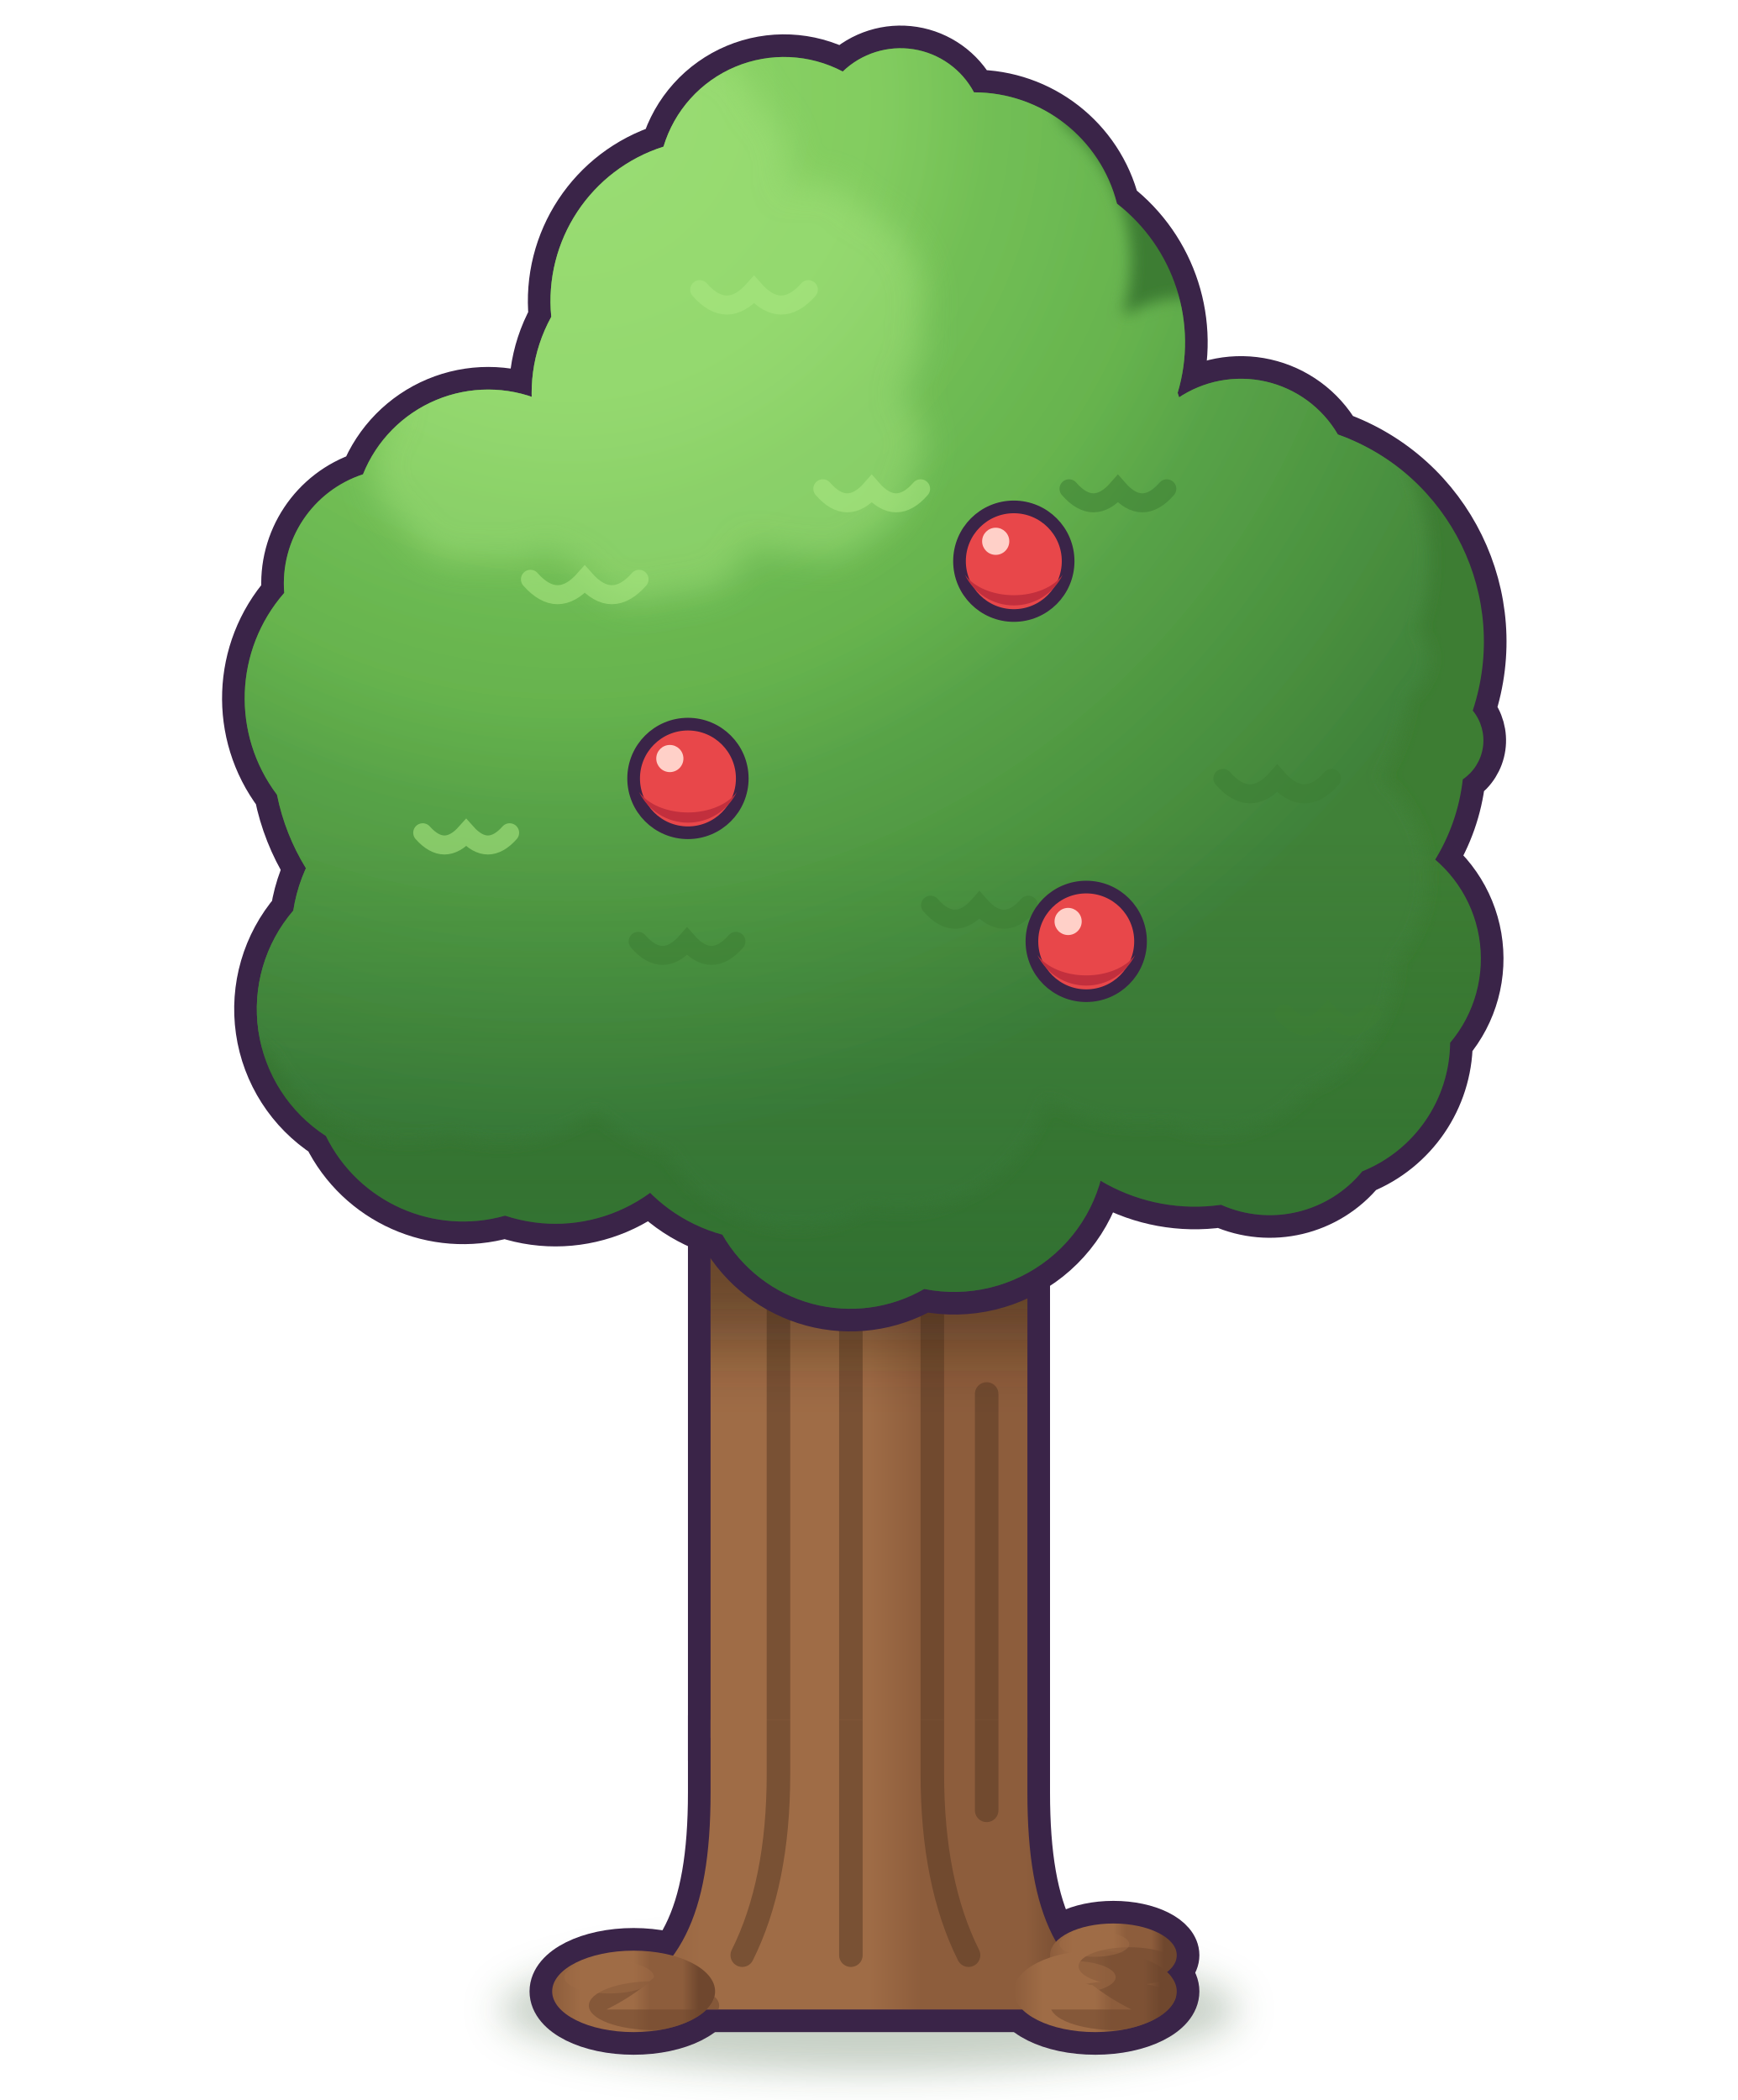
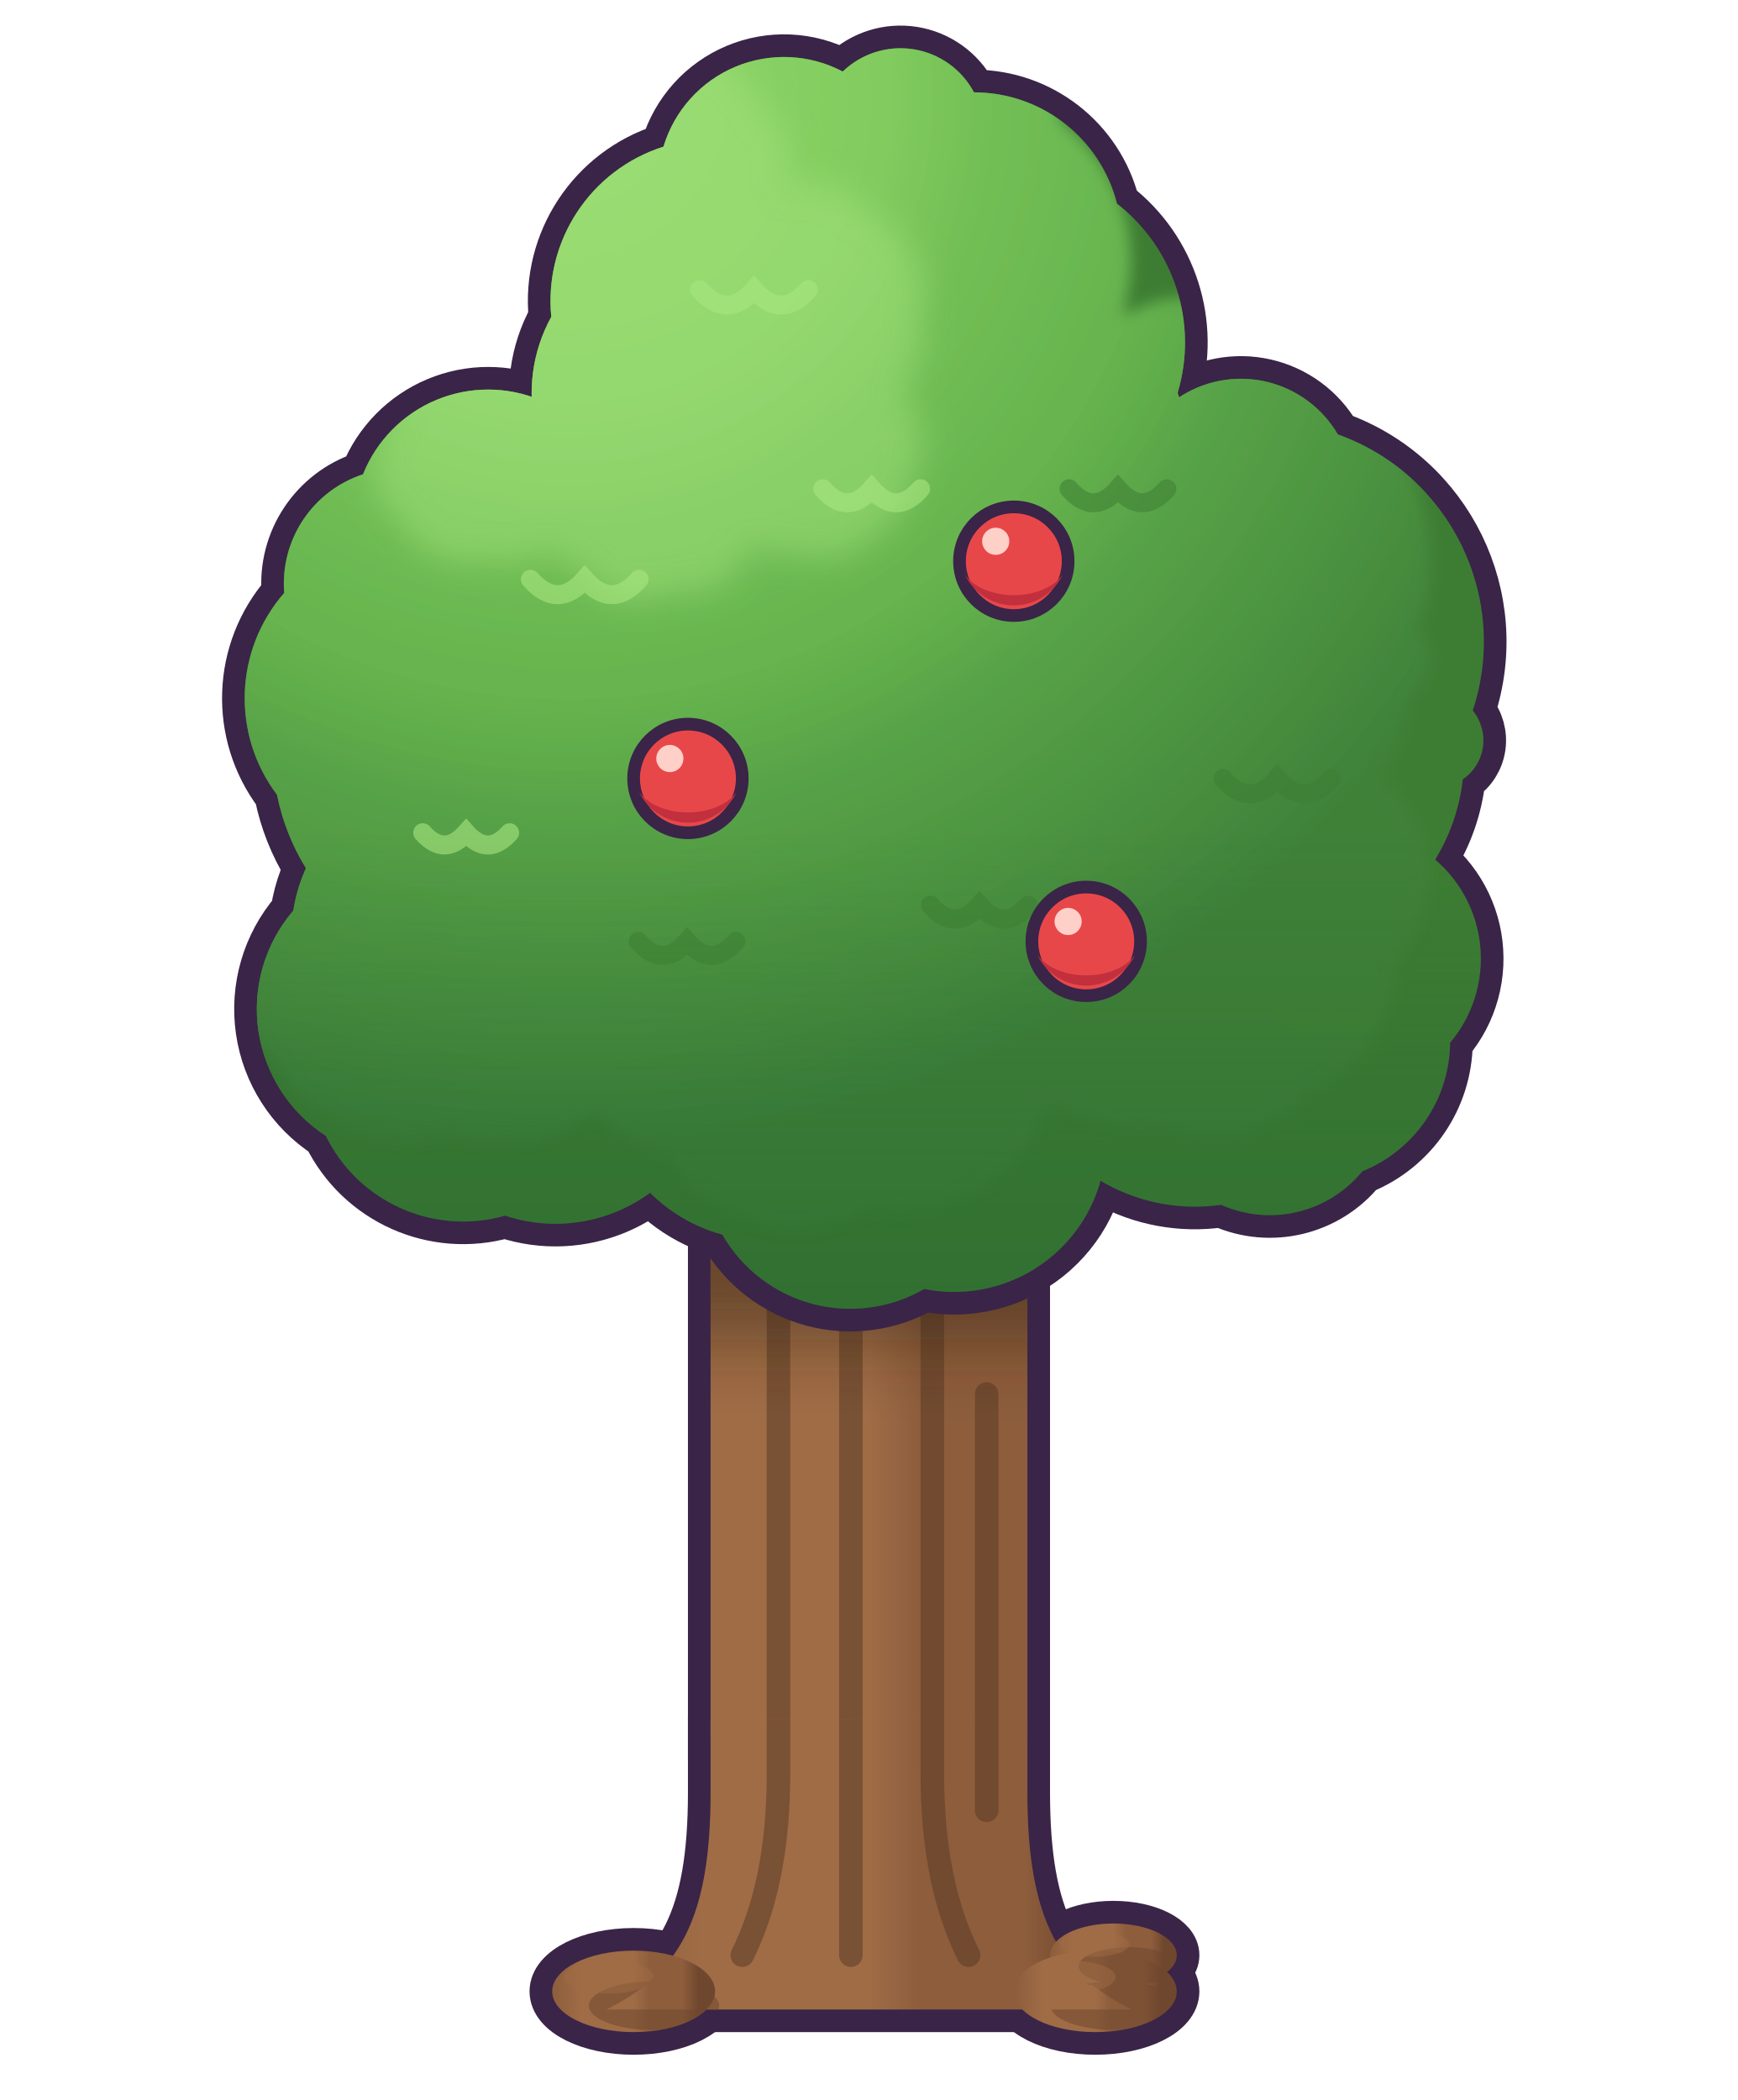
<svg xmlns="http://www.w3.org/2000/svg" width="192" height="232" viewBox="-96 -222 192 232">
  <defs>
    <radialGradient id="lit" gradientUnits="userSpaceOnUse" cx="-27.2" cy="-202" r="115.6">
      <stop offset="0" stop-color="#8fd66a" />
      <stop offset="0.3" stop-color="#82cc5f" />
      <stop offset="0.4" stop-color="#72bf55" />
      <stop offset="0.58" stop-color="#66b34e" />
      <stop offset="0.68" stop-color="#58a347" />
      <stop offset="0.85" stop-color="#4b9240" />
      <stop offset="1" stop-color="#3f8139" />
    </radialGradient>
    <linearGradient id="under" gradientUnits="userSpaceOnUse" x1="0" y1="-130" x2="0" y2="-80">
      <stop offset="0" stop-color="#1c5a2e" stop-opacity="0" />
      <stop offset="1" stop-color="#1c5a2e" stop-opacity=".35" />
    </linearGradient>
    <linearGradient id="bark" x1="0" x2="1">
      <stop offset="0" stop-color="#8d5d3c" />
      <stop offset=".18" stop-color="#9f6c46" />
      <stop offset=".5" stop-color="#9f6c46" />
      <stop offset=".6" stop-color="#8d5d3c" />
      <stop offset=".8" stop-color="#8d5d3c" />
      <stop offset=".9" stop-color="#6f472e" />
    </linearGradient>
    <filter id="soft" x="-30%" y="-30%" width="160%" height="160%">
      <feGaussianBlur stdDeviation="4" />
    </filter>
    <filter id="soft2" x="-30%" y="-30%" width="160%" height="160%">
      <feGaussianBlur stdDeviation="2" />
    </filter>
    <filter id="soft1" x="-10%" y="-10%" width="120%" height="120%">
      <feGaussianBlur stdDeviation="1" />
    </filter>
    <filter id="cel" x="-10%" y="-10%" width="120%" height="120%">
      <feGaussianBlur stdDeviation=".8" />
    </filter>
    <clipPath id="cc">
      <path d="M34.1 -178.6A19.1 19.1 0 0 1 27.3 -156.8A14.2 14.2 0 0 1 14.1 -148.6A17.7 17.7 0 0 1 -5.4 -147.1A26.9 26.9 0 0 1 -29.9 -164.3A17.5 17.5 0 0 1 -35.1 -187A17.9 17.9 0 0 1 -22.7 -205.8A13.9 13.9 0 0 1 -2.9 -214.1A9.2 9.2 0 0 1 11.6 -211.8A16.3 16.3 0 0 1 27.4 -199.5A19.4 19.4 0 0 1 34.1 -178.6Z" />
      <path d="M-7.6 -160.3A26.9 26.9 0 0 1 -9.5 -129.4A17.5 17.5 0 0 1 -28 -116.1A8 8 0 0 1 -40.6 -114.3A24.8 24.8 0 0 1 -65.4 -134.2A17.7 17.7 0 0 1 -64.6 -156.5A12.7 12.7 0 0 1 -55.9 -169.6A14.9 14.9 0 0 1 -36.3 -177.8A10 10 0 0 1 -23.3 -172.9A16.4 16.4 0 0 1 -7.6 -160.3Z" />
      <path d="M37.1 -117.9A10.1 10.1 0 0 1 22.8 -124.2A14.6 14.6 0 0 1 9 -141.8A25 25 0 0 1 18.8 -168.9A14.1 14.1 0 0 1 34.1 -178A12.4 12.4 0 0 1 51.8 -174A24.3 24.3 0 0 1 66.7 -143.5A5.2 5.2 0 0 1 65.6 -135.9A21.6 21.6 0 0 1 37.1 -117.9Z" />
      <path d="M-22.9 -128.7A20 20 0 0 1 -33.2 -152.3A12.5 12.5 0 0 1 -23.6 -169.9A16.4 16.4 0 0 1 1.6 -177A11.5 11.5 0 0 1 15.4 -165.2A17.8 17.8 0 0 1 20.3 -142.4A14.4 14.4 0 0 1 5.9 -125.5A16.5 16.5 0 0 1 -14 -123.4A9.4 9.4 0 0 1 -22.9 -128.7Z" />
      <path d="M-41.4 -136A5.5 5.5 0 0 1 -34.1 -136.3A17.9 17.9 0 0 1 -16.3 -119.7A17.4 17.4 0 0 1 -18.7 -96.8A17.7 17.7 0 0 1 -40.2 -87.7A16.9 16.9 0 0 1 -60 -96.5A16.7 16.7 0 0 1 -63.6 -121.4A17.9 17.9 0 0 1 -41.4 -136Z" />
      <path d="M32.5 -138.3A24.1 24.1 0 0 1 60.5 -128.5A14.4 14.4 0 0 1 64.2 -106.8A15.5 15.5 0 0 1 54.5 -92.6A13.2 13.2 0 0 1 38.9 -88.9A20.4 20.4 0 0 1 17.5 -100.5A17.5 17.5 0 0 1 18.4 -126.9A13.7 13.7 0 0 1 32.5 -138.3Z" />
      <path d="M-16.2 -85.6A18.1 18.1 0 0 1 -29.4 -105.1A19.4 19.4 0 0 1 -22 -125.5A11.6 11.6 0 0 1 -11.2 -135.1A25.6 25.6 0 0 1 18.4 -129.3A16.6 16.6 0 0 1 28 -108.7A11.4 11.4 0 0 1 26.2 -95.6A16.8 16.8 0 0 1 6.1 -79.6A16.3 16.3 0 0 1 -16.2 -85.6Z" />
      <path d="M-13.2 -104.9A7.2 7.2 0 0 1 -23.9 -106.9A13.8 13.8 0 0 1 -34.8 -119.6A16 16 0 0 1 -28.8 -140.6A13.1 13.1 0 0 1 -10.3 -146.5A18.4 18.4 0 0 1 5.5 -132.3A8.1 8.1 0 0 1 6.9 -122.8A21.5 21.5 0 0 1 -13.2 -104.9Z" />
    </clipPath>
    <clipPath id="tk">
      <path d="M-17.5 -92 L-17.5 -24 C-17.5 -10 -21 -4 -29 0 L29 0 C21 -4 17.5 -10 17.5 -24 L17.5 -92 Z" />
      <ellipse cx="27" cy="-6" rx="7" ry="3.5" />
      <ellipse cx="-26" cy="-2" rx="9" ry="4.5" />
      <ellipse cx="25" cy="-2" rx="9" ry="4.5" />
    </clipPath>
    <clipPath id="cs">
      <rect x="-100" y="-32" width="200" height="40" />
    </clipPath>
    <clipPath id="cso">
      <rect x="-100" y="-30" width="200" height="40" />
    </clipPath>
    <clipPath id="ct">
      <rect x="-100" y="-124" width="200" height="94" />
    </clipPath>
    <clipPath id="cto">
      <rect x="-100" y="-124" width="200" height="94" />
    </clipPath>
  </defs>
-   <ellipse cx="0" cy="0" rx="40.8" ry="7" fill="#24461f" opacity=".25" filter="url(#soft2)" />
  <g id="top">
    <path d="M-20 -30H20" stroke="#3a2448" stroke-width="5" />
    <g clip-path="url(#cto)" fill="#3a2448" stroke="#3a2448" stroke-width="5" stroke-linejoin="round">
      <path d="M-17.5 -92 L-17.5 -24 C-17.5 -10 -21 -4 -29 0 L29 0 C21 -4 17.5 -10 17.5 -24 L17.5 -92 Z" />
      <ellipse cx="27" cy="-6" rx="7" ry="3.5" />
      <ellipse cx="-26" cy="-2" rx="9" ry="4.5" />
      <ellipse cx="25" cy="-2" rx="9" ry="4.5" />
    </g>
    <g clip-path="url(#ct)">
      <g fill="url(#bark)">
        <path d="M-17.5 -92 L-17.5 -24 C-17.5 -10 -21 -4 -29 0 L29 0 C21 -4 17.5 -10 17.5 -24 L17.5 -92 Z" />
        <ellipse cx="27" cy="-6" rx="7" ry="3.5" />
        <ellipse cx="-26" cy="-2" rx="9" ry="4.5" />
        <ellipse cx="25" cy="-2" rx="9" ry="4.5" />
      </g>
      <g clip-path="url(#tk)">
        <g fill="#6f472e" opacity=".55">
          <ellipse cx="28.75" cy="-4.775" rx="5.6" ry="2.1" />
          <ellipse cx="-23.75" cy="-0.425" rx="7.2" ry="2.7" />
          <ellipse cx="27.25" cy="-0.425" rx="7.2" ry="2.7" />
        </g>
        <g fill="#9f6c46" opacity=".5">
          <ellipse cx="24.9" cy="-7.225" rx="3.85" ry="1.4" />
          <ellipse cx="-28.7" cy="-3.575" rx="4.95" ry="1.8" />
          <ellipse cx="22.3" cy="-3.575" rx="4.95" ry="1.8" />
        </g>
        <g stroke="#5a3a25" stroke-width="2.6" stroke-linecap="round" fill="none" opacity=".55">
          <path d="M-10 -86 L-10 -26 Q-10 -14 -14 -6" />
          <path d="M-2 -82 L-2 -6" />
          <path d="M7 -86 L7 -26 Q7 -14 11 -6" />
          <path d="M13 -68 L13 -22" />
        </g>
        <rect x="-50" y="-104" width="100" height="30" fill="#2a1a10" opacity=".45" filter="url(#soft)" />
      </g>
    </g>
    <g fill="#3a2448" stroke="#3a2448" stroke-width="5" stroke-linejoin="round">
      <path d="M34.1 -178.6A19.1 19.1 0 0 1 27.3 -156.8A14.2 14.2 0 0 1 14.1 -148.6A17.7 17.7 0 0 1 -5.4 -147.1A26.9 26.9 0 0 1 -29.9 -164.3A17.5 17.5 0 0 1 -35.1 -187A17.9 17.9 0 0 1 -22.7 -205.8A13.9 13.9 0 0 1 -2.9 -214.1A9.2 9.2 0 0 1 11.6 -211.8A16.3 16.3 0 0 1 27.4 -199.5A19.4 19.4 0 0 1 34.1 -178.6Z" />
      <path d="M-7.6 -160.3A26.9 26.9 0 0 1 -9.5 -129.4A17.5 17.5 0 0 1 -28 -116.1A8 8 0 0 1 -40.6 -114.3A24.8 24.8 0 0 1 -65.4 -134.2A17.7 17.7 0 0 1 -64.6 -156.5A12.7 12.7 0 0 1 -55.9 -169.6A14.9 14.9 0 0 1 -36.3 -177.8A10 10 0 0 1 -23.3 -172.9A16.4 16.4 0 0 1 -7.6 -160.3Z" />
      <path d="M37.1 -117.9A10.1 10.1 0 0 1 22.8 -124.2A14.6 14.6 0 0 1 9 -141.8A25 25 0 0 1 18.8 -168.9A14.1 14.1 0 0 1 34.1 -178A12.4 12.4 0 0 1 51.8 -174A24.3 24.3 0 0 1 66.7 -143.5A5.2 5.2 0 0 1 65.6 -135.9A21.6 21.6 0 0 1 37.1 -117.9Z" />
      <path d="M-22.9 -128.7A20 20 0 0 1 -33.2 -152.3A12.5 12.5 0 0 1 -23.6 -169.9A16.4 16.4 0 0 1 1.6 -177A11.5 11.5 0 0 1 15.4 -165.2A17.8 17.8 0 0 1 20.3 -142.4A14.4 14.4 0 0 1 5.9 -125.5A16.5 16.5 0 0 1 -14 -123.4A9.4 9.4 0 0 1 -22.9 -128.7Z" />
      <path d="M-41.4 -136A5.5 5.5 0 0 1 -34.1 -136.3A17.9 17.9 0 0 1 -16.3 -119.7A17.4 17.4 0 0 1 -18.7 -96.8A17.7 17.7 0 0 1 -40.2 -87.7A16.9 16.9 0 0 1 -60 -96.5A16.7 16.7 0 0 1 -63.6 -121.4A17.9 17.9 0 0 1 -41.4 -136Z" />
      <path d="M32.5 -138.3A24.1 24.1 0 0 1 60.5 -128.5A14.4 14.4 0 0 1 64.2 -106.8A15.5 15.5 0 0 1 54.5 -92.6A13.2 13.2 0 0 1 38.9 -88.9A20.4 20.4 0 0 1 17.5 -100.5A17.5 17.5 0 0 1 18.4 -126.9A13.7 13.7 0 0 1 32.5 -138.3Z" />
      <path d="M-16.2 -85.6A18.1 18.1 0 0 1 -29.4 -105.1A19.4 19.4 0 0 1 -22 -125.5A11.6 11.6 0 0 1 -11.2 -135.1A25.6 25.6 0 0 1 18.4 -129.3A16.6 16.6 0 0 1 28 -108.7A11.4 11.4 0 0 1 26.2 -95.6A16.8 16.8 0 0 1 6.1 -79.6A16.3 16.3 0 0 1 -16.2 -85.6Z" />
      <path d="M-13.2 -104.9A7.2 7.2 0 0 1 -23.9 -106.9A13.8 13.8 0 0 1 -34.8 -119.6A16 16 0 0 1 -28.8 -140.6A13.1 13.1 0 0 1 -10.3 -146.5A18.4 18.4 0 0 1 5.5 -132.3A8.1 8.1 0 0 1 6.9 -122.8A21.5 21.5 0 0 1 -13.2 -104.9Z" />
    </g>
    <g clip-path="url(#cc)">
      <rect x="-120" y="-260" width="240" height="260" fill="#3d7d33" />
      <g filter="url(#cel)" fill="url(#lit)" transform="translate(-6 -9)">
        <path d="M34.1 -178.6A19.1 19.1 0 0 1 27.3 -156.8A14.2 14.2 0 0 1 14.1 -148.6A17.7 17.7 0 0 1 -5.4 -147.1A26.9 26.9 0 0 1 -29.9 -164.3A17.5 17.5 0 0 1 -35.1 -187A17.9 17.9 0 0 1 -22.7 -205.8A13.9 13.9 0 0 1 -2.9 -214.1A9.2 9.2 0 0 1 11.6 -211.8A16.3 16.3 0 0 1 27.4 -199.5A19.4 19.4 0 0 1 34.1 -178.6Z" />
        <path d="M-7.6 -160.3A26.9 26.9 0 0 1 -9.5 -129.4A17.5 17.5 0 0 1 -28 -116.1A8 8 0 0 1 -40.6 -114.3A24.8 24.8 0 0 1 -65.4 -134.2A17.7 17.7 0 0 1 -64.6 -156.5A12.7 12.7 0 0 1 -55.9 -169.6A14.9 14.9 0 0 1 -36.3 -177.8A10 10 0 0 1 -23.3 -172.9A16.4 16.4 0 0 1 -7.6 -160.3Z" />
        <path d="M37.1 -117.9A10.1 10.1 0 0 1 22.8 -124.2A14.6 14.6 0 0 1 9 -141.8A25 25 0 0 1 18.8 -168.9A14.1 14.1 0 0 1 34.1 -178A12.4 12.4 0 0 1 51.8 -174A24.3 24.3 0 0 1 66.7 -143.5A5.2 5.2 0 0 1 65.6 -135.9A21.6 21.6 0 0 1 37.1 -117.9Z" />
        <path d="M-22.9 -128.7A20 20 0 0 1 -33.2 -152.3A12.5 12.5 0 0 1 -23.6 -169.9A16.4 16.4 0 0 1 1.6 -177A11.5 11.5 0 0 1 15.4 -165.2A17.8 17.8 0 0 1 20.3 -142.4A14.4 14.4 0 0 1 5.9 -125.5A16.5 16.5 0 0 1 -14 -123.4A9.4 9.4 0 0 1 -22.9 -128.7Z" />
        <path d="M-41.4 -136A5.5 5.5 0 0 1 -34.1 -136.3A17.9 17.9 0 0 1 -16.3 -119.7A17.4 17.4 0 0 1 -18.7 -96.8A17.7 17.7 0 0 1 -40.2 -87.7A16.9 16.9 0 0 1 -60 -96.5A16.7 16.7 0 0 1 -63.6 -121.4A17.9 17.9 0 0 1 -41.4 -136Z" />
        <path d="M32.5 -138.3A24.1 24.1 0 0 1 60.5 -128.5A14.4 14.4 0 0 1 64.2 -106.8A15.5 15.5 0 0 1 54.5 -92.6A13.2 13.2 0 0 1 38.9 -88.9A20.4 20.4 0 0 1 17.5 -100.5A17.5 17.5 0 0 1 18.4 -126.9A13.7 13.7 0 0 1 32.5 -138.3Z" />
        <path d="M-16.2 -85.6A18.1 18.1 0 0 1 -29.4 -105.1A19.4 19.4 0 0 1 -22 -125.5A11.6 11.6 0 0 1 -11.2 -135.1A25.6 25.6 0 0 1 18.4 -129.3A16.6 16.6 0 0 1 28 -108.7A11.4 11.4 0 0 1 26.2 -95.6A16.8 16.8 0 0 1 6.1 -79.6A16.3 16.3 0 0 1 -16.2 -85.6Z" />
        <path d="M-13.2 -104.9A7.2 7.2 0 0 1 -23.9 -106.9A13.8 13.8 0 0 1 -34.8 -119.6A16 16 0 0 1 -28.8 -140.6A13.1 13.1 0 0 1 -10.3 -146.5A18.4 18.4 0 0 1 5.5 -132.3A8.1 8.1 0 0 1 6.9 -122.8A21.5 21.5 0 0 1 -13.2 -104.9Z" />
      </g>
      <g filter="url(#soft)" fill="#a8e680" opacity=".45" transform="translate(-24.5 -200) scale(.45) translate(0 176)">
        <path d="M34.1 -178.6A19.1 19.1 0 0 1 27.3 -156.8A14.2 14.2 0 0 1 14.1 -148.6A17.7 17.7 0 0 1 -5.4 -147.1A26.9 26.9 0 0 1 -29.9 -164.3A17.5 17.5 0 0 1 -35.1 -187A17.9 17.9 0 0 1 -22.7 -205.8A13.9 13.9 0 0 1 -2.9 -214.1A9.2 9.2 0 0 1 11.6 -211.8A16.3 16.3 0 0 1 27.4 -199.5A19.4 19.4 0 0 1 34.1 -178.6Z" />
        <path d="M-7.6 -160.3A26.9 26.9 0 0 1 -9.5 -129.4A17.5 17.5 0 0 1 -28 -116.1A8 8 0 0 1 -40.6 -114.3A24.8 24.8 0 0 1 -65.4 -134.2A17.7 17.7 0 0 1 -64.6 -156.5A12.7 12.7 0 0 1 -55.9 -169.6A14.9 14.9 0 0 1 -36.3 -177.8A10 10 0 0 1 -23.3 -172.9A16.4 16.4 0 0 1 -7.6 -160.3Z" />
        <path d="M37.1 -117.9A10.1 10.1 0 0 1 22.8 -124.2A14.6 14.6 0 0 1 9 -141.8A25 25 0 0 1 18.8 -168.9A14.1 14.1 0 0 1 34.1 -178A12.4 12.4 0 0 1 51.8 -174A24.3 24.3 0 0 1 66.7 -143.5A5.2 5.2 0 0 1 65.6 -135.9A21.6 21.6 0 0 1 37.1 -117.9Z" />
        <path d="M-22.9 -128.7A20 20 0 0 1 -33.2 -152.3A12.5 12.5 0 0 1 -23.6 -169.9A16.4 16.4 0 0 1 1.6 -177A11.5 11.5 0 0 1 15.4 -165.2A17.8 17.8 0 0 1 20.3 -142.4A14.4 14.4 0 0 1 5.9 -125.5A16.5 16.5 0 0 1 -14 -123.4A9.4 9.4 0 0 1 -22.9 -128.7Z" />
        <path d="M-41.4 -136A5.5 5.5 0 0 1 -34.1 -136.3A17.9 17.9 0 0 1 -16.3 -119.7A17.4 17.4 0 0 1 -18.7 -96.8A17.7 17.7 0 0 1 -40.2 -87.7A16.9 16.9 0 0 1 -60 -96.5A16.7 16.7 0 0 1 -63.6 -121.4A17.9 17.9 0 0 1 -41.4 -136Z" />
        <path d="M32.5 -138.3A24.1 24.1 0 0 1 60.5 -128.5A14.4 14.4 0 0 1 64.2 -106.8A15.5 15.5 0 0 1 54.5 -92.6A13.2 13.2 0 0 1 38.9 -88.9A20.4 20.4 0 0 1 17.5 -100.5A17.5 17.5 0 0 1 18.4 -126.9A13.7 13.7 0 0 1 32.5 -138.3Z" />
        <path d="M-16.2 -85.6A18.1 18.1 0 0 1 -29.4 -105.1A19.4 19.4 0 0 1 -22 -125.5A11.6 11.6 0 0 1 -11.2 -135.1A25.6 25.6 0 0 1 18.4 -129.3A16.6 16.6 0 0 1 28 -108.7A11.4 11.4 0 0 1 26.2 -95.6A16.8 16.8 0 0 1 6.1 -79.6A16.3 16.3 0 0 1 -16.2 -85.6Z" />
        <path d="M-13.2 -104.9A7.2 7.2 0 0 1 -23.9 -106.9A13.8 13.8 0 0 1 -34.8 -119.6A16 16 0 0 1 -28.8 -140.6A13.1 13.1 0 0 1 -10.3 -146.5A18.4 18.4 0 0 1 5.5 -132.3A8.1 8.1 0 0 1 6.9 -122.8A21.5 21.5 0 0 1 -13.2 -104.9Z" />
      </g>
      <rect x="-120" y="-130" width="240" height="60" fill="url(#under)" />
      <g fill="none" stroke-linecap="round" stroke-width="2.1">
        <path d="M-37.4 -158q3 3.4 6 0q3 3.4 6 0" stroke="#a8e680" opacity="0.6" />
        <path d="M-18.7 -190q3 3.4 6 0q3 3.4 6 0" stroke="#a8e680" opacity="0.6" />
        <path d="M-5.1 -168q2.7 3.1 5.4 0q2.7 3.1 5.4 0" stroke="#a8e680" opacity="0.6" />
        <path d="M-49.3 -130q2.4 2.7 4.8 0q2.4 2.7 4.8 0" stroke="#a8e680" opacity="0.6" />
        <path d="M22.1 -168q2.7 3.1 5.4 0q2.7 3.1 5.4 0" stroke="#3d7d33" opacity="0.55" />
        <path d="M39.1 -136q3 3.4 6 0q3 3.4 6 0" stroke="#3d7d33" opacity="0.55" />
        <path d="M6.8 -122q2.7 3.1 5.4 0q2.7 3.1 5.4 0" stroke="#3d7d33" opacity="0.55" />
        <path d="M-25.5 -118q2.7 3.1 5.4 0q2.7 3.1 5.4 0" stroke="#3d7d33" opacity="0.55" />
        <path d="M45.9 -110q2.4 2.7 4.8 0q2.4 2.7 4.8 0" stroke="#3d7d33" opacity="0.55" />
      </g>
    </g>
    <g stroke="#3a2448" stroke-width="1.4" fill="#e8474a">
      <circle cx="16" cy="-160" r="6" />
      <circle cx="-20" cy="-136" r="6" />
      <circle cx="24" cy="-118" r="6" />
    </g>
    <g fill="#c22f3d">
      <path d="M10.6 -158.5a6 6 0 0 0 10.8 0a6 4 0 0 1-10.8 0Z" />
      <path d="M-25.4 -134.5a6 6 0 0 0 10.8 0a6 4 0 0 1-10.8 0Z" />
      <path d="M18.6 -116.5a6 6 0 0 0 10.8 0a6 4 0 0 1-10.8 0Z" />
    </g>
    <g fill="#ffd0c8">
      <circle cx="14" cy="-162.2" r="1.5" />
      <circle cx="-22" cy="-138.2" r="1.5" />
      <circle cx="22" cy="-120.2" r="1.5" />
    </g>
  </g>
  <g>
    <g clip-path="url(#cso)" fill="#3a2448" stroke="#3a2448" stroke-width="5" stroke-linejoin="round">
      <path d="M-17.5 -92 L-17.5 -24 C-17.5 -10 -21 -4 -29 0 L29 0 C21 -4 17.5 -10 17.5 -24 L17.5 -92 Z" />
      <ellipse cx="27" cy="-6" rx="7" ry="3.5" />
      <ellipse cx="-26" cy="-2" rx="9" ry="4.5" />
      <ellipse cx="25" cy="-2" rx="9" ry="4.5" />
    </g>
    <g clip-path="url(#cs)">
      <g fill="url(#bark)">
        <path d="M-17.5 -92 L-17.5 -24 C-17.5 -10 -21 -4 -29 0 L29 0 C21 -4 17.5 -10 17.5 -24 L17.5 -92 Z" />
        <ellipse cx="27" cy="-6" rx="7" ry="3.5" />
        <ellipse cx="-26" cy="-2" rx="9" ry="4.5" />
        <ellipse cx="25" cy="-2" rx="9" ry="4.5" />
      </g>
      <g clip-path="url(#tk)">
        <g fill="#6f472e" opacity=".55">
          <ellipse cx="28.75" cy="-4.775" rx="5.6" ry="2.1" />
          <ellipse cx="-23.75" cy="-0.425" rx="7.2" ry="2.7" />
          <ellipse cx="27.25" cy="-0.425" rx="7.2" ry="2.7" />
        </g>
        <g fill="#9f6c46" opacity=".5">
          <ellipse cx="24.9" cy="-7.225" rx="3.85" ry="1.4" />
          <ellipse cx="-28.7" cy="-3.575" rx="4.95" ry="1.8" />
          <ellipse cx="22.3" cy="-3.575" rx="4.95" ry="1.8" />
        </g>
        <g stroke="#5a3a25" stroke-width="2.6" stroke-linecap="round" fill="none" opacity=".55">
          <path d="M-10 -86 L-10 -26 Q-10 -14 -14 -6" />
          <path d="M-2 -82 L-2 -6" />
          <path d="M7 -86 L7 -26 Q7 -14 11 -6" />
          <path d="M13 -68 L13 -22" />
        </g>
        <rect x="-50" y="-104" width="100" height="30" fill="#2a1a10" opacity=".45" filter="url(#soft)" />
      </g>
    </g>
    <g id="cut" display="none">
      <ellipse cx="0" cy="-30" rx="18.7" ry="5.265" fill="#b98552" stroke="#3a2448" stroke-width="2.2" />
      <ellipse cx="-0.5" cy="-30.6" rx="16.7" ry="3.665" fill="#efcf96" />
      <g fill="none" stroke="#cf9f62" stroke-width="1.4">
        <ellipse cx="0" cy="-30.4" rx="12.09" ry="3.315" />
        <ellipse cx="0.5" cy="-30.2" rx="5.85" ry="1.56" />
      </g>
    </g>
  </g>
</svg>
